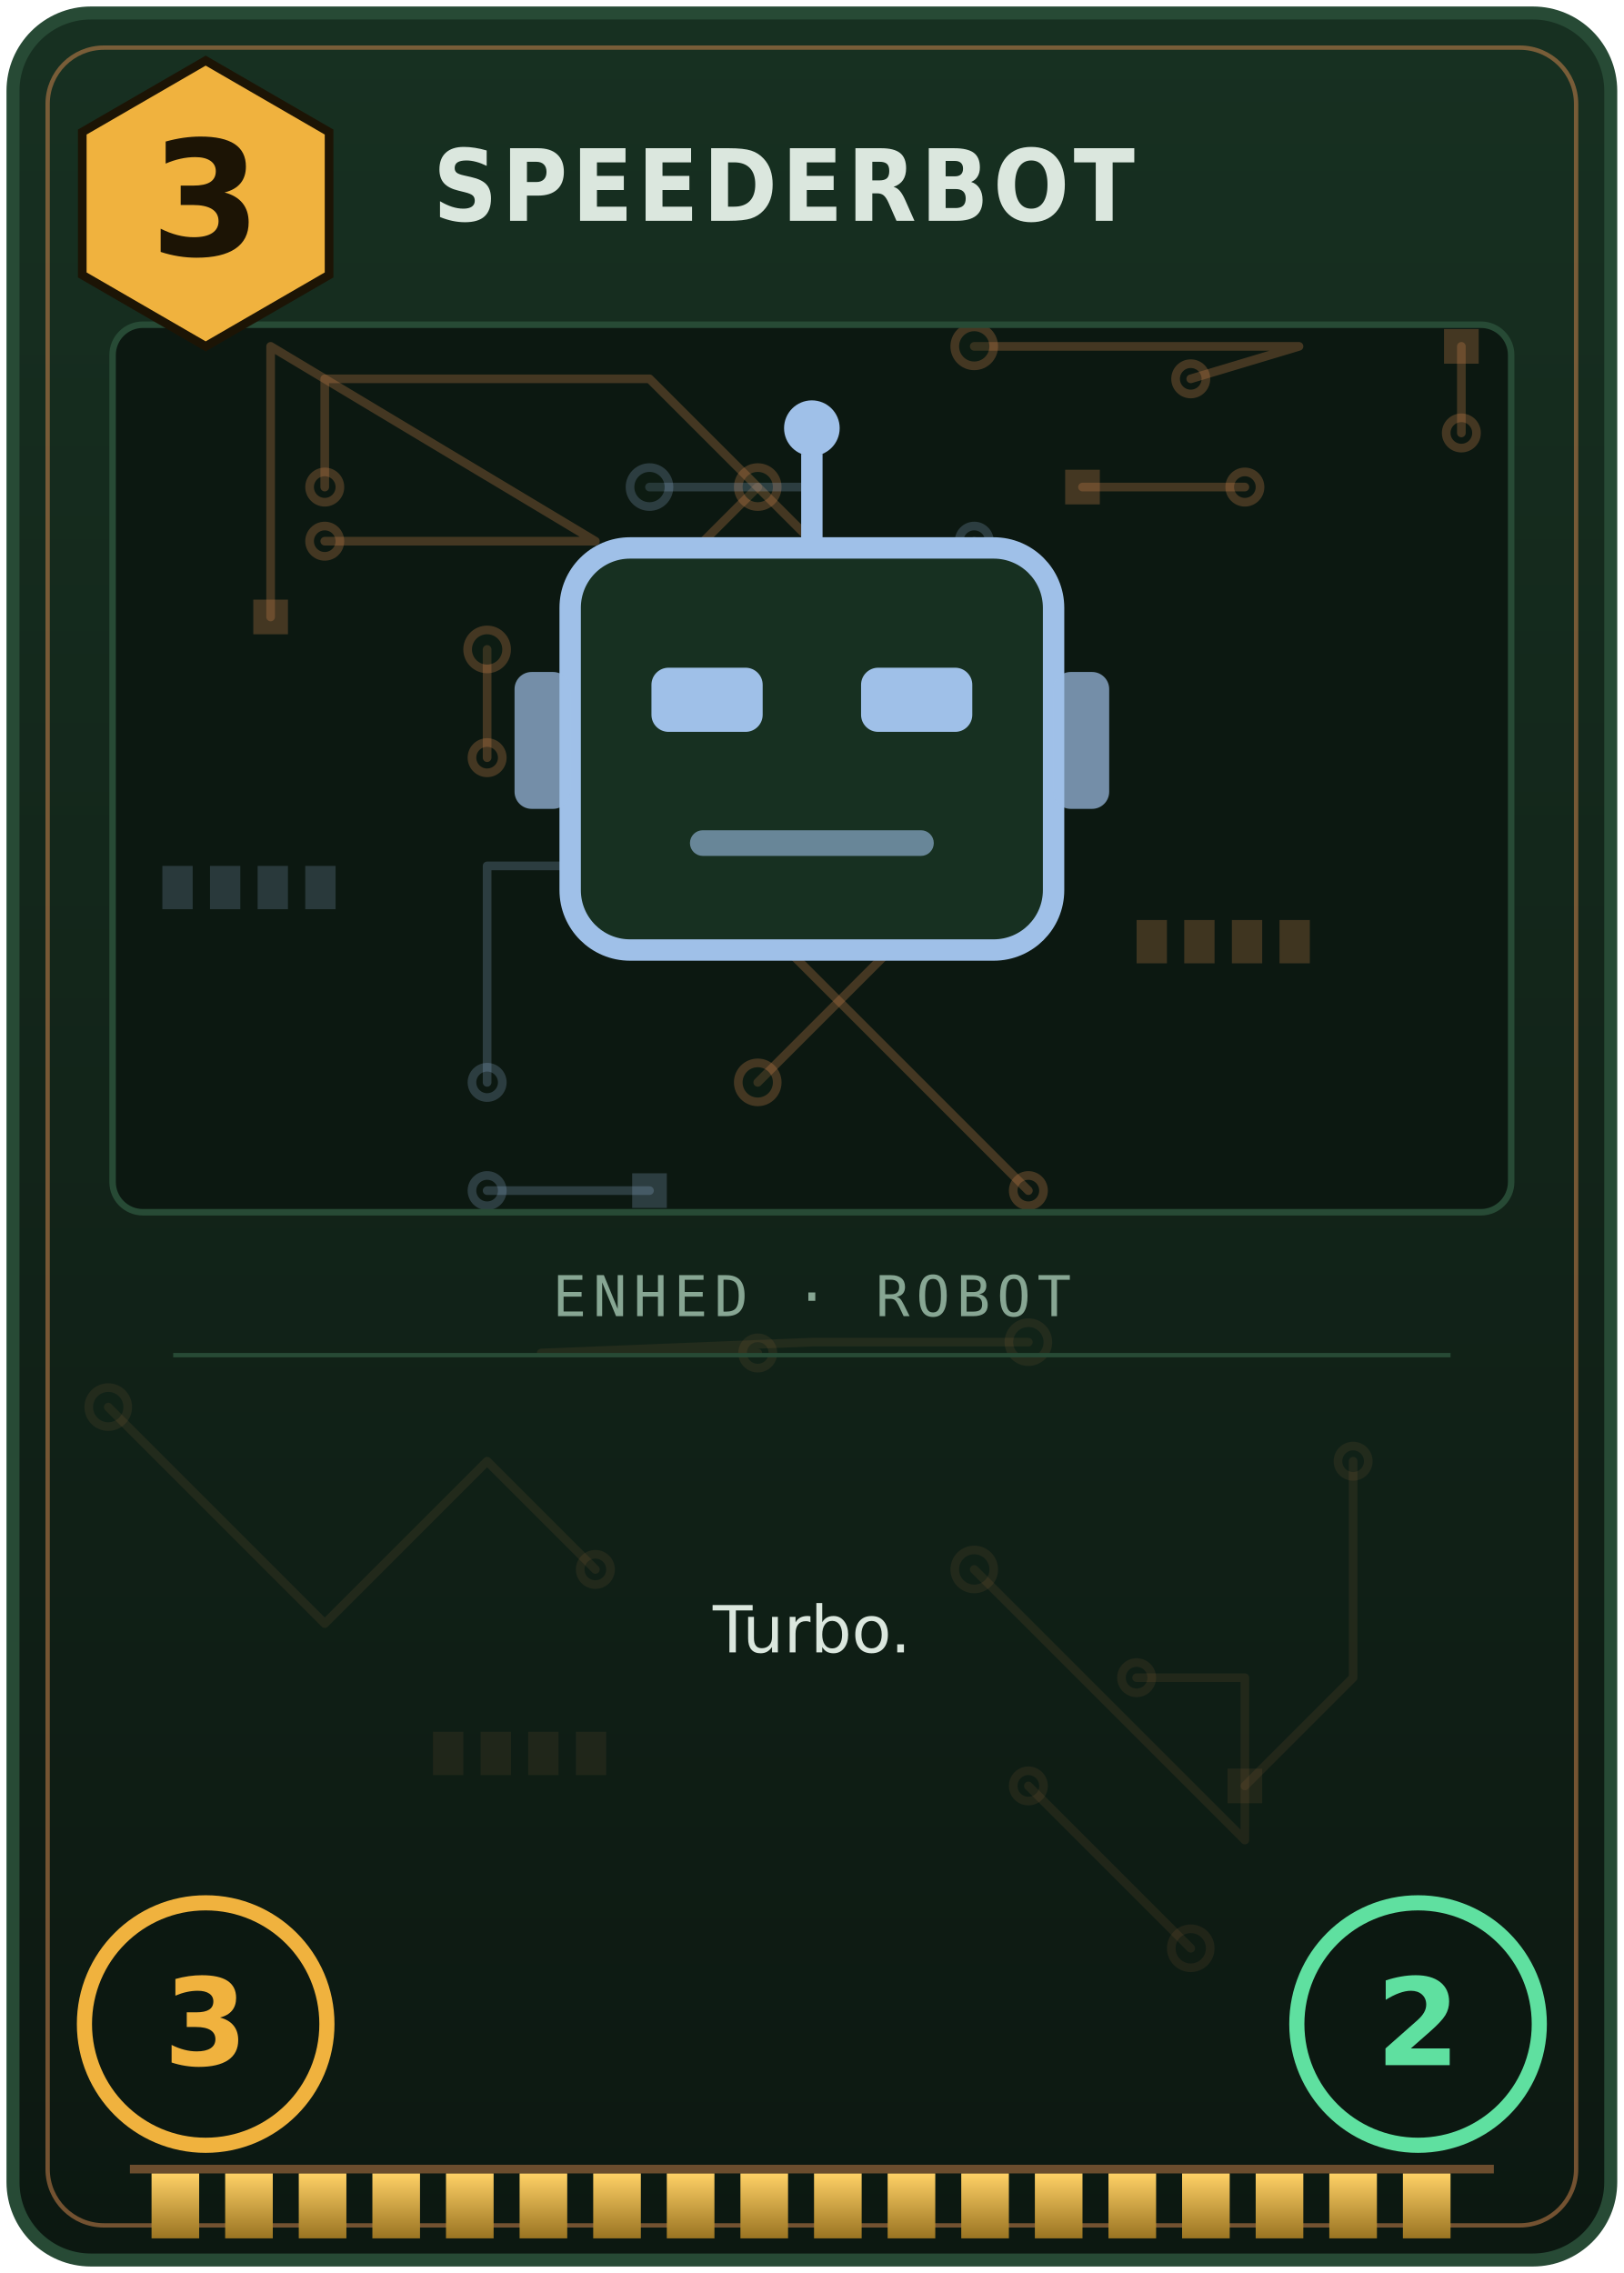
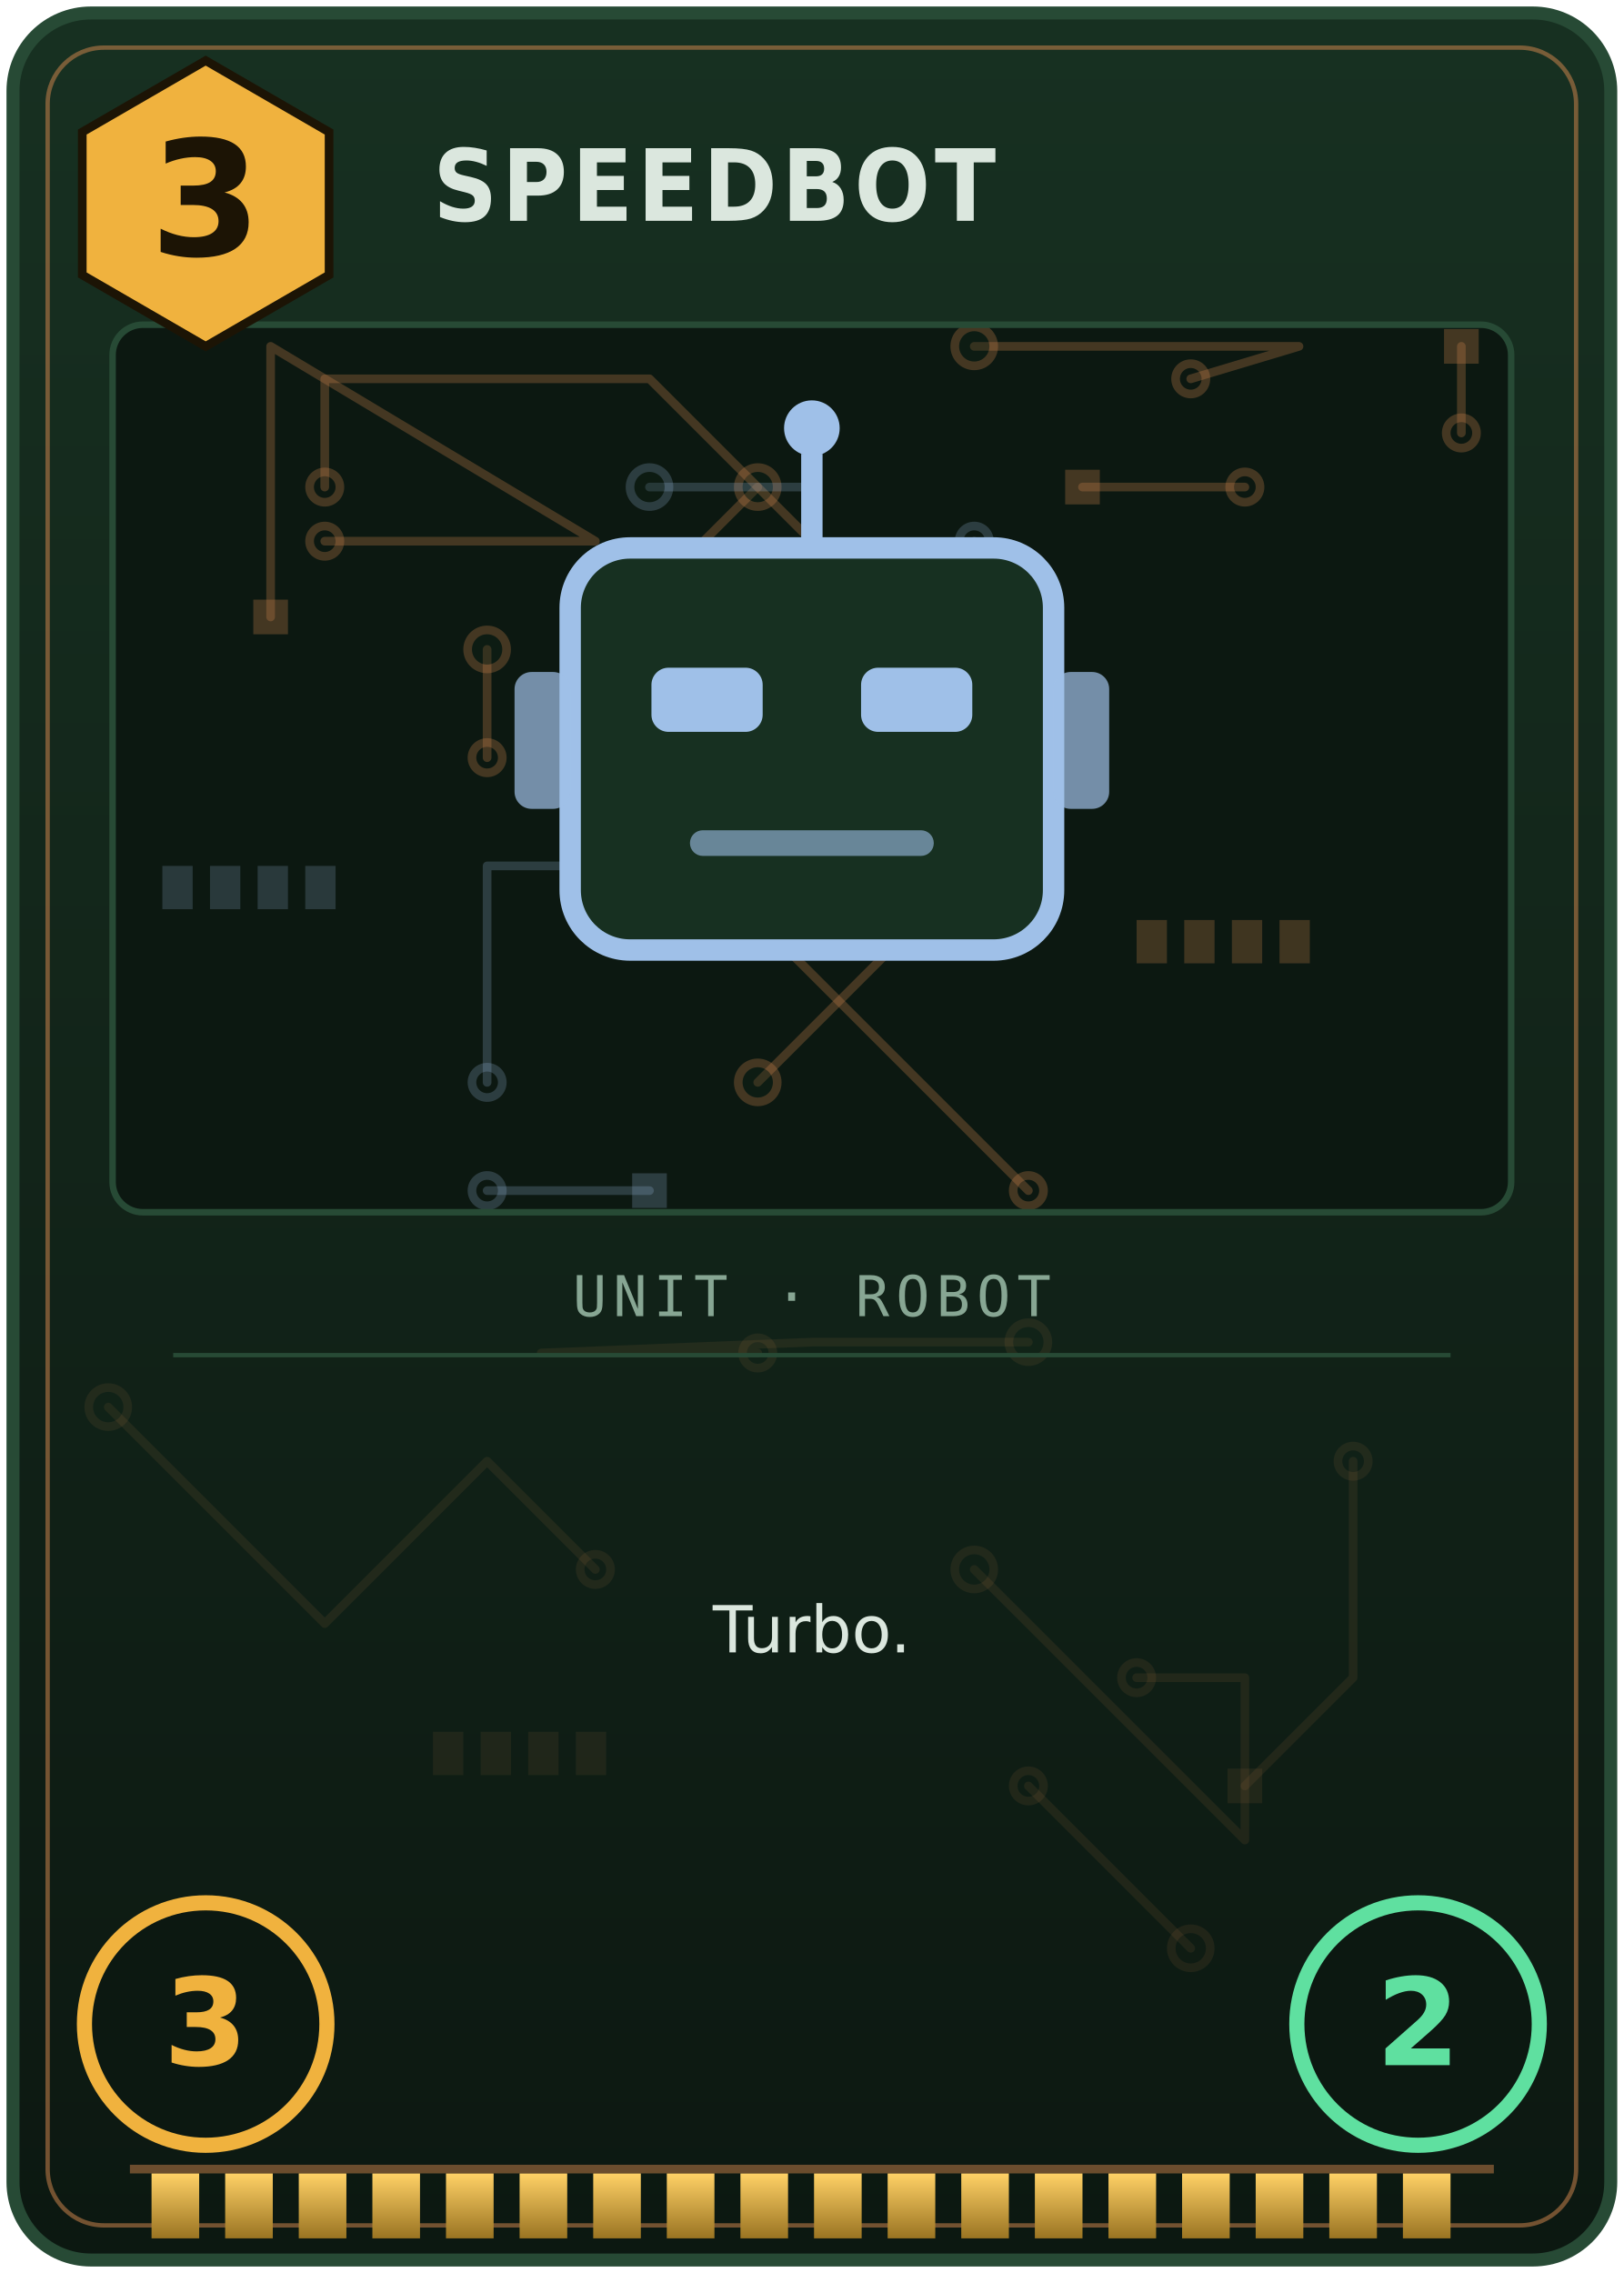
<svg xmlns="http://www.w3.org/2000/svg" width="750" height="1050" viewBox="0 0 750 1050">
  <defs>
    <linearGradient id="bggrad" x1="0" y1="0" x2="0" y2="1">
      <stop offset="0" stop-color="#173021" />
      <stop offset="0.5" stop-color="#122419" />
      <stop offset="1" stop-color="#0c1811" />
    </linearGradient>
    <linearGradient id="guldgrad" x1="0" y1="0" x2="0" y2="1">
      <stop offset="0" stop-color="#ffd166" />
      <stop offset="1" stop-color="#9a7422" />
    </linearGradient>
    <clipPath id="artclip">
      <rect x="52" y="150" width="646" height="410" rx="14" />
    </clipPath>
  </defs>
  <rect x="6" y="6" width="738" height="1038" rx="36" fill="url(#bggrad)" stroke="#274a35" stroke-width="6" />
  <rect x="22" y="22" width="706" height="1006" rx="26" fill="none" stroke="#c9814a" stroke-width="2" opacity="0.55" />
  <circle cx="475" cy="825" r="7" fill="none" stroke="#c9814a" stroke-width="4" opacity="0.1" />
  <path d="M 475 825 L 550 900" fill="none" stroke="#c9814a" stroke-width="4" stroke-linecap="round" stroke-linejoin="round" opacity="0.1" />
  <circle cx="550" cy="900" r="9" fill="#122419" stroke="#c9814a" stroke-width="4" opacity="0.1" />
  <circle cx="350" cy="625" r="7" fill="none" stroke="#c9814a" stroke-width="4" opacity="0.1" />
  <path d="M 350 625 L 250 625 L 375 620 L 475 620" fill="none" stroke="#c9814a" stroke-width="4" stroke-linecap="round" stroke-linejoin="round" opacity="0.1" />
  <circle cx="475" cy="620" r="9" fill="#122419" stroke="#c9814a" stroke-width="4" opacity="0.1" />
  <circle cx="625" cy="675" r="7" fill="none" stroke="#c9814a" stroke-width="4" opacity="0.1" />
  <path d="M 625 675 L 625 775 L 575 825" fill="none" stroke="#c9814a" stroke-width="4" stroke-linecap="round" stroke-linejoin="round" opacity="0.1" />
  <rect x="567" y="817" width="16" height="16" fill="#c9814a" opacity="0.1" />
  <circle cx="275" cy="725" r="7" fill="none" stroke="#c9814a" stroke-width="4" opacity="0.1" />
  <path d="M 275 725 L 225 675 L 150 750 L 50 650" fill="none" stroke="#c9814a" stroke-width="4" stroke-linecap="round" stroke-linejoin="round" opacity="0.1" />
  <circle cx="50" cy="650" r="9" fill="#122419" stroke="#c9814a" stroke-width="4" opacity="0.1" />
  <circle cx="525" cy="775" r="7" fill="none" stroke="#c9814a" stroke-width="4" opacity="0.1" />
  <path d="M 525 775 L 575 775 L 575 850 L 450 725" fill="none" stroke="#c9814a" stroke-width="4" stroke-linecap="round" stroke-linejoin="round" opacity="0.1" />
  <circle cx="450" cy="725" r="9" fill="#122419" stroke="#c9814a" stroke-width="4" opacity="0.1" />
  <rect x="200" y="800" width="14" height="20" fill="#c9814a" opacity="0.09" />
  <rect x="222" y="800" width="14" height="20" fill="#c9814a" opacity="0.09" />
  <rect x="244" y="800" width="14" height="20" fill="#c9814a" opacity="0.09" />
  <rect x="266" y="800" width="14" height="20" fill="#c9814a" opacity="0.09" />
  <g clip-path="url(#artclip)">
    <rect x="52" y="150" width="646" height="410" fill="#0c1811" />
    <circle cx="275" cy="425" r="7" fill="none" stroke="#c9814a" stroke-width="4" opacity="0.3" />
    <path d="M 275 425 L 275 300 L 350 225" fill="none" stroke="#c9814a" stroke-width="4" stroke-linecap="round" stroke-linejoin="round" opacity="0.3" />
    <circle cx="350" cy="225" r="9" fill="#122419" stroke="#c9814a" stroke-width="4" opacity="0.3" />
    <circle cx="150" cy="225" r="7" fill="none" stroke="#c9814a" stroke-width="4" opacity="0.3" />
    <path d="M 150 225 L 150 175 L 300 175 L 425 300" fill="none" stroke="#c9814a" stroke-width="4" stroke-linecap="round" stroke-linejoin="round" opacity="0.3" />
    <rect x="417" y="292" width="16" height="16" fill="#c9814a" opacity="0.3" />
    <circle cx="225" cy="350" r="7" fill="none" stroke="#c9814a" stroke-width="4" opacity="0.3" />
    <path d="M 225 350 L 225 300" fill="none" stroke="#c9814a" stroke-width="4" stroke-linecap="round" stroke-linejoin="round" opacity="0.3" />
    <circle cx="225" cy="300" r="9" fill="#122419" stroke="#c9814a" stroke-width="4" opacity="0.3" />
    <circle cx="475" cy="550" r="7" fill="none" stroke="#c9814a" stroke-width="4" opacity="0.3" />
    <path d="M 475 550 L 475 550 L 350 425 L 475 425" fill="none" stroke="#c9814a" stroke-width="4" stroke-linecap="round" stroke-linejoin="round" opacity="0.3" />
    <rect x="467" y="417" width="16" height="16" fill="#c9814a" opacity="0.3" />
    <circle cx="150" cy="250" r="7" fill="none" stroke="#c9814a" stroke-width="4" opacity="0.3" />
    <path d="M 150 250 L 275 250 L 125 160 L 125 285" fill="none" stroke="#c9814a" stroke-width="4" stroke-linecap="round" stroke-linejoin="round" opacity="0.3" />
    <rect x="117" y="277" width="16" height="16" fill="#c9814a" opacity="0.3" />
    <circle cx="550" cy="175" r="7" fill="none" stroke="#c9814a" stroke-width="4" opacity="0.3" />
    <path d="M 550 175 L 600 160 L 450 160" fill="none" stroke="#c9814a" stroke-width="4" stroke-linecap="round" stroke-linejoin="round" opacity="0.3" />
    <circle cx="450" cy="160" r="9" fill="#122419" stroke="#c9814a" stroke-width="4" opacity="0.3" />
    <circle cx="475" cy="375" r="7" fill="none" stroke="#c9814a" stroke-width="4" opacity="0.3" />
    <path d="M 475 375 L 350 500" fill="none" stroke="#c9814a" stroke-width="4" stroke-linecap="round" stroke-linejoin="round" opacity="0.3" />
    <circle cx="350" cy="500" r="9" fill="#122419" stroke="#c9814a" stroke-width="4" opacity="0.3" />
    <circle cx="575" cy="225" r="7" fill="none" stroke="#c9814a" stroke-width="4" opacity="0.3" />
    <path d="M 575 225 L 500 225" fill="none" stroke="#c9814a" stroke-width="4" stroke-linecap="round" stroke-linejoin="round" opacity="0.3" />
    <rect x="492" y="217" width="16" height="16" fill="#c9814a" opacity="0.3" />
    <circle cx="675" cy="200" r="7" fill="none" stroke="#c9814a" stroke-width="4" opacity="0.3" />
    <path d="M 675 200 L 675 160" fill="none" stroke="#c9814a" stroke-width="4" stroke-linecap="round" stroke-linejoin="round" opacity="0.3" />
    <rect x="667" y="152" width="16" height="16" fill="#c9814a" opacity="0.3" />
    <rect x="525" y="425" width="14" height="20" fill="#c9814a" opacity="0.27" />
    <rect x="547" y="425" width="14" height="20" fill="#c9814a" opacity="0.27" />
    <rect x="569" y="425" width="14" height="20" fill="#c9814a" opacity="0.27" />
    <rect x="591" y="425" width="14" height="20" fill="#c9814a" opacity="0.27" />
    <circle cx="225" cy="500" r="7" fill="none" stroke="#9fc0e8" stroke-width="4" opacity="0.22" />
    <path d="M 225 500 L 225 400 L 375 400 L 275 300" fill="none" stroke="#9fc0e8" stroke-width="4" stroke-linecap="round" stroke-linejoin="round" opacity="0.22" />
    <circle cx="275" cy="300" r="9" fill="#122419" stroke="#9fc0e8" stroke-width="4" opacity="0.22" />
    <circle cx="450" cy="250" r="7" fill="none" stroke="#9fc0e8" stroke-width="4" opacity="0.22" />
    <path d="M 450 250 L 375 325 L 375 225 L 300 225" fill="none" stroke="#9fc0e8" stroke-width="4" stroke-linecap="round" stroke-linejoin="round" opacity="0.22" />
    <circle cx="300" cy="225" r="9" fill="#122419" stroke="#9fc0e8" stroke-width="4" opacity="0.22" />
    <circle cx="225" cy="550" r="7" fill="none" stroke="#9fc0e8" stroke-width="4" opacity="0.22" />
    <path d="M 225 550 L 300 550" fill="none" stroke="#9fc0e8" stroke-width="4" stroke-linecap="round" stroke-linejoin="round" opacity="0.22" />
    <rect x="292" y="542" width="16" height="16" fill="#9fc0e8" opacity="0.22" />
    <rect x="75" y="400" width="14" height="20" fill="#9fc0e8" opacity="0.198" />
    <rect x="97" y="400" width="14" height="20" fill="#9fc0e8" opacity="0.198" />
    <rect x="119" y="400" width="14" height="20" fill="#9fc0e8" opacity="0.198" />
    <rect x="141" y="400" width="14" height="20" fill="#9fc0e8" opacity="0.198" />
    <g transform="translate(375 345) scale(0.988) translate(-375 -345)">
      <line x1="375" y1="252" x2="375" y2="208" stroke="#9fc0e8" stroke-width="10" />
      <circle cx="375" cy="196" r="13" fill="#9fc0e8" />
      <rect x="262" y="252" width="226" height="188" rx="28" fill="#173021" stroke="#9fc0e8" stroke-width="10" />
      <rect x="236" y="310" width="26" height="64" rx="8" fill="#9fc0e8" opacity="0.7" />
      <rect x="488" y="310" width="26" height="64" rx="8" fill="#9fc0e8" opacity="0.7" />
      <rect x="300" y="308" width="52" height="30" rx="8" fill="#9fc0e8" />
      <rect x="398" y="308" width="52" height="30" rx="8" fill="#9fc0e8" />
      <rect x="318" y="384" width="114" height="12" rx="6" fill="#9fc0e8" opacity="0.6" />
    </g>
  </g>
  <rect x="52" y="150" width="646" height="410" rx="14" fill="none" stroke="#274a35" stroke-width="3" />
-   <text x="200" y="102" font-family="DejaVu Sans Condensed" font-weight="bold" font-size="46" letter-spacing="2" fill="#dbe7de">SPEEDERBOT</text>
+   <text x="200" y="102" font-family="DejaVu Sans Condensed" font-weight="bold" font-size="46" letter-spacing="2" fill="#dbe7de">SPEEDBOT</text>
  <polygon points="95,28 152,61 152,127 95,160 38,127 38,61" fill="#f0b23e" stroke="#1c1405" stroke-width="4" />
  <text x="95" y="118" text-anchor="middle" font-family="DejaVu Sans" font-weight="bold" font-size="74" fill="#1c1405">3</text>
-   <text x="375" y="608" text-anchor="middle" font-family="DejaVu Sans Mono" font-size="26" letter-spacing="3" fill="#87a693">ENHED · ROBOT</text>
+   <text x="375" y="608" text-anchor="middle" font-family="DejaVu Sans Mono" font-size="26" letter-spacing="3" fill="#87a693">UNIT · ROBOT</text>
  <line x1="80" y1="626" x2="670" y2="626" stroke="#274a35" stroke-width="2" />
  <text x="375" y="763.3" text-anchor="middle" font-family="DejaVu Sans" font-size="30" fill="#dbe7de">Turbo.</text>
  <circle cx="95" cy="935" r="56" fill="#0c1811" stroke="#f0b23e" stroke-width="7" />
  <text x="95" y="954" text-anchor="middle" font-family="DejaVu Sans" font-weight="bold" font-size="56" fill="#f0b23e">3</text>
  <circle cx="655" cy="935" r="56" fill="#0c1811" stroke="#5fe0a0" stroke-width="7" />
  <text x="655" y="954" text-anchor="middle" font-family="DejaVu Sans" font-weight="bold" font-size="56" fill="#5fe0a0">2</text>
  <rect x="70" y="1004" width="22" height="30" fill="url(#guldgrad)" />
  <rect x="104" y="1004" width="22" height="30" fill="url(#guldgrad)" />
  <rect x="138" y="1004" width="22" height="30" fill="url(#guldgrad)" />
  <rect x="172" y="1004" width="22" height="30" fill="url(#guldgrad)" />
  <rect x="206" y="1004" width="22" height="30" fill="url(#guldgrad)" />
  <rect x="240" y="1004" width="22" height="30" fill="url(#guldgrad)" />
  <rect x="274" y="1004" width="22" height="30" fill="url(#guldgrad)" />
  <rect x="308" y="1004" width="22" height="30" fill="url(#guldgrad)" />
  <rect x="342" y="1004" width="22" height="30" fill="url(#guldgrad)" />
  <rect x="376" y="1004" width="22" height="30" fill="url(#guldgrad)" />
  <rect x="410" y="1004" width="22" height="30" fill="url(#guldgrad)" />
  <rect x="444" y="1004" width="22" height="30" fill="url(#guldgrad)" />
  <rect x="478" y="1004" width="22" height="30" fill="url(#guldgrad)" />
  <rect x="512" y="1004" width="22" height="30" fill="url(#guldgrad)" />
  <rect x="546" y="1004" width="22" height="30" fill="url(#guldgrad)" />
  <rect x="580" y="1004" width="22" height="30" fill="url(#guldgrad)" />
  <rect x="614" y="1004" width="22" height="30" fill="url(#guldgrad)" />
  <rect x="648" y="1004" width="22" height="30" fill="url(#guldgrad)" />
  <rect x="60" y="1000" width="630" height="4" fill="#c9814a" opacity="0.5" />
</svg>
